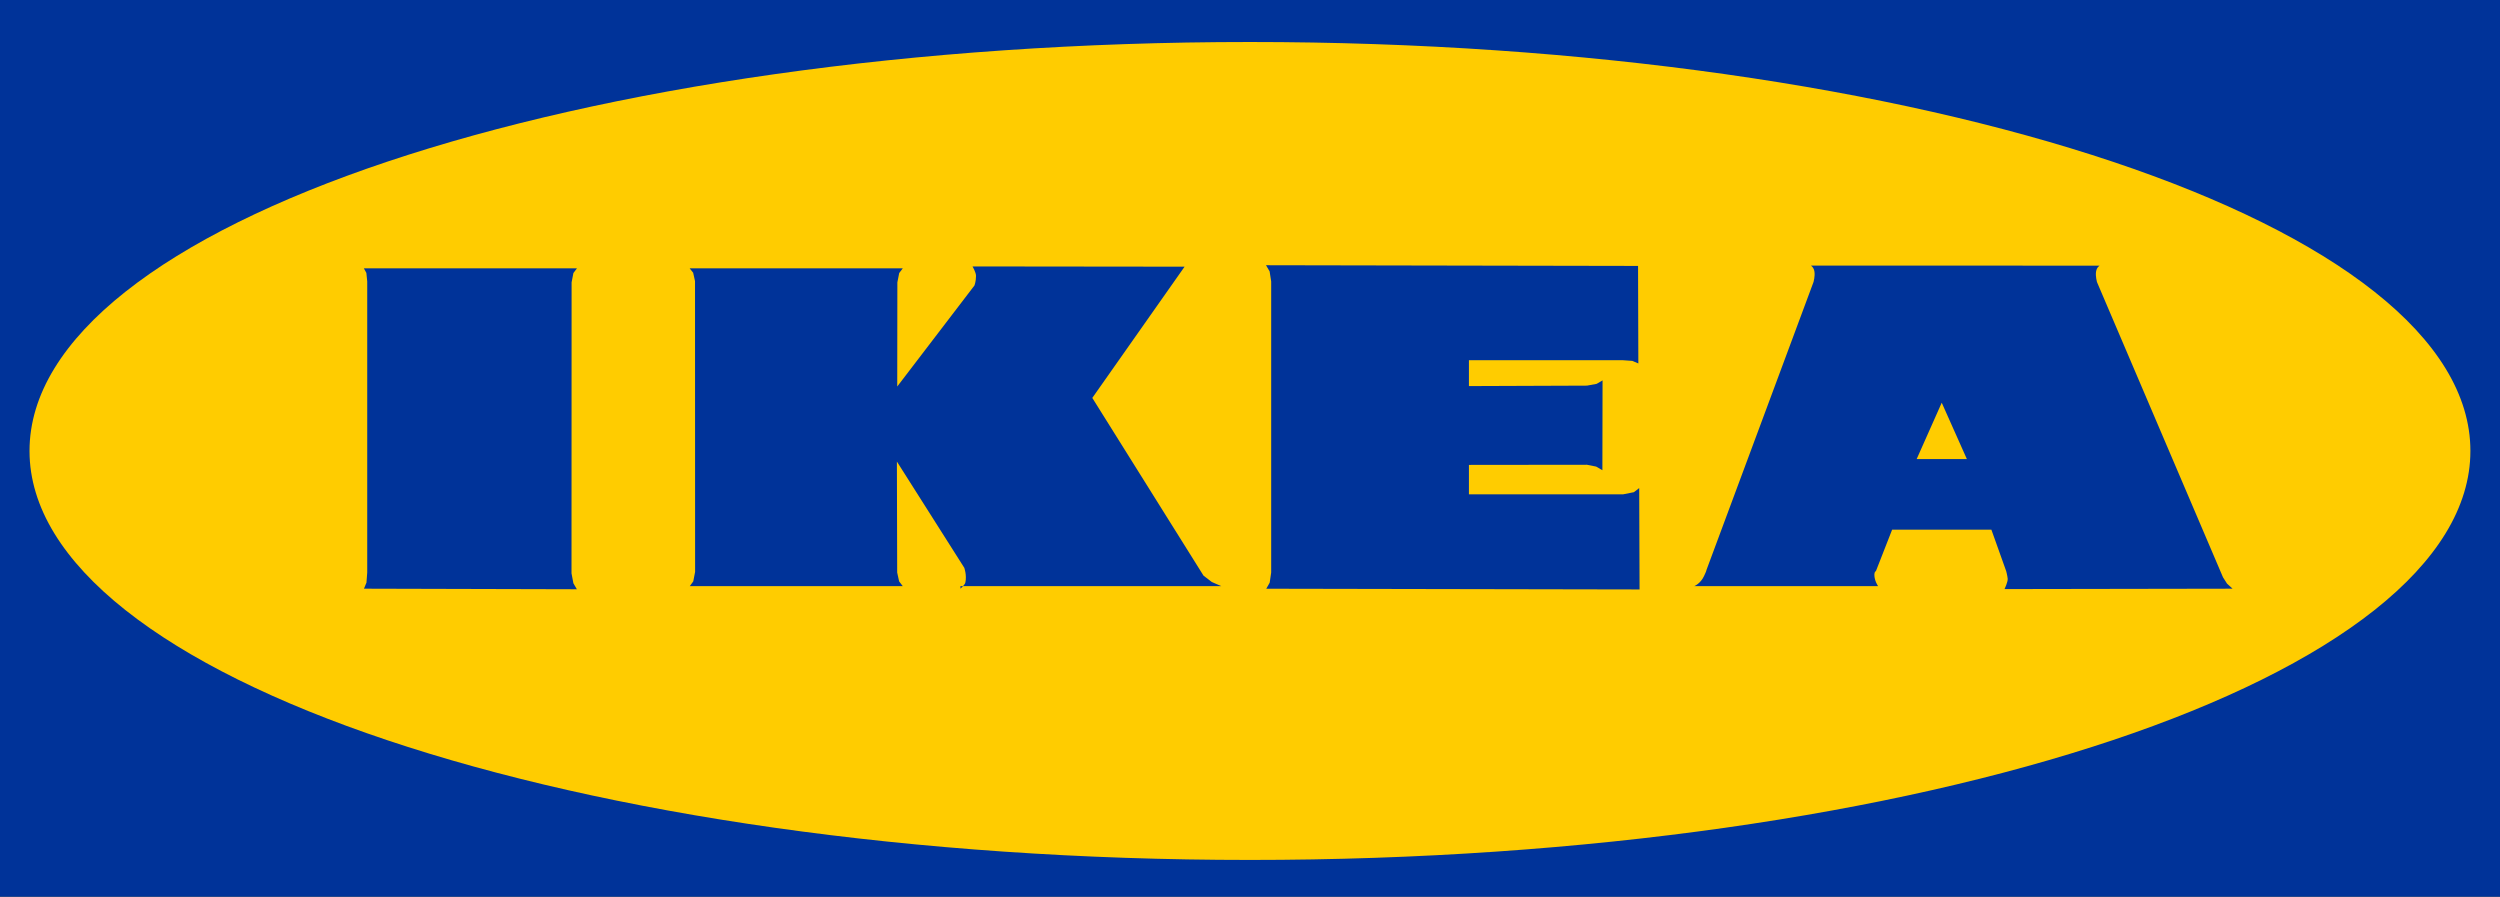
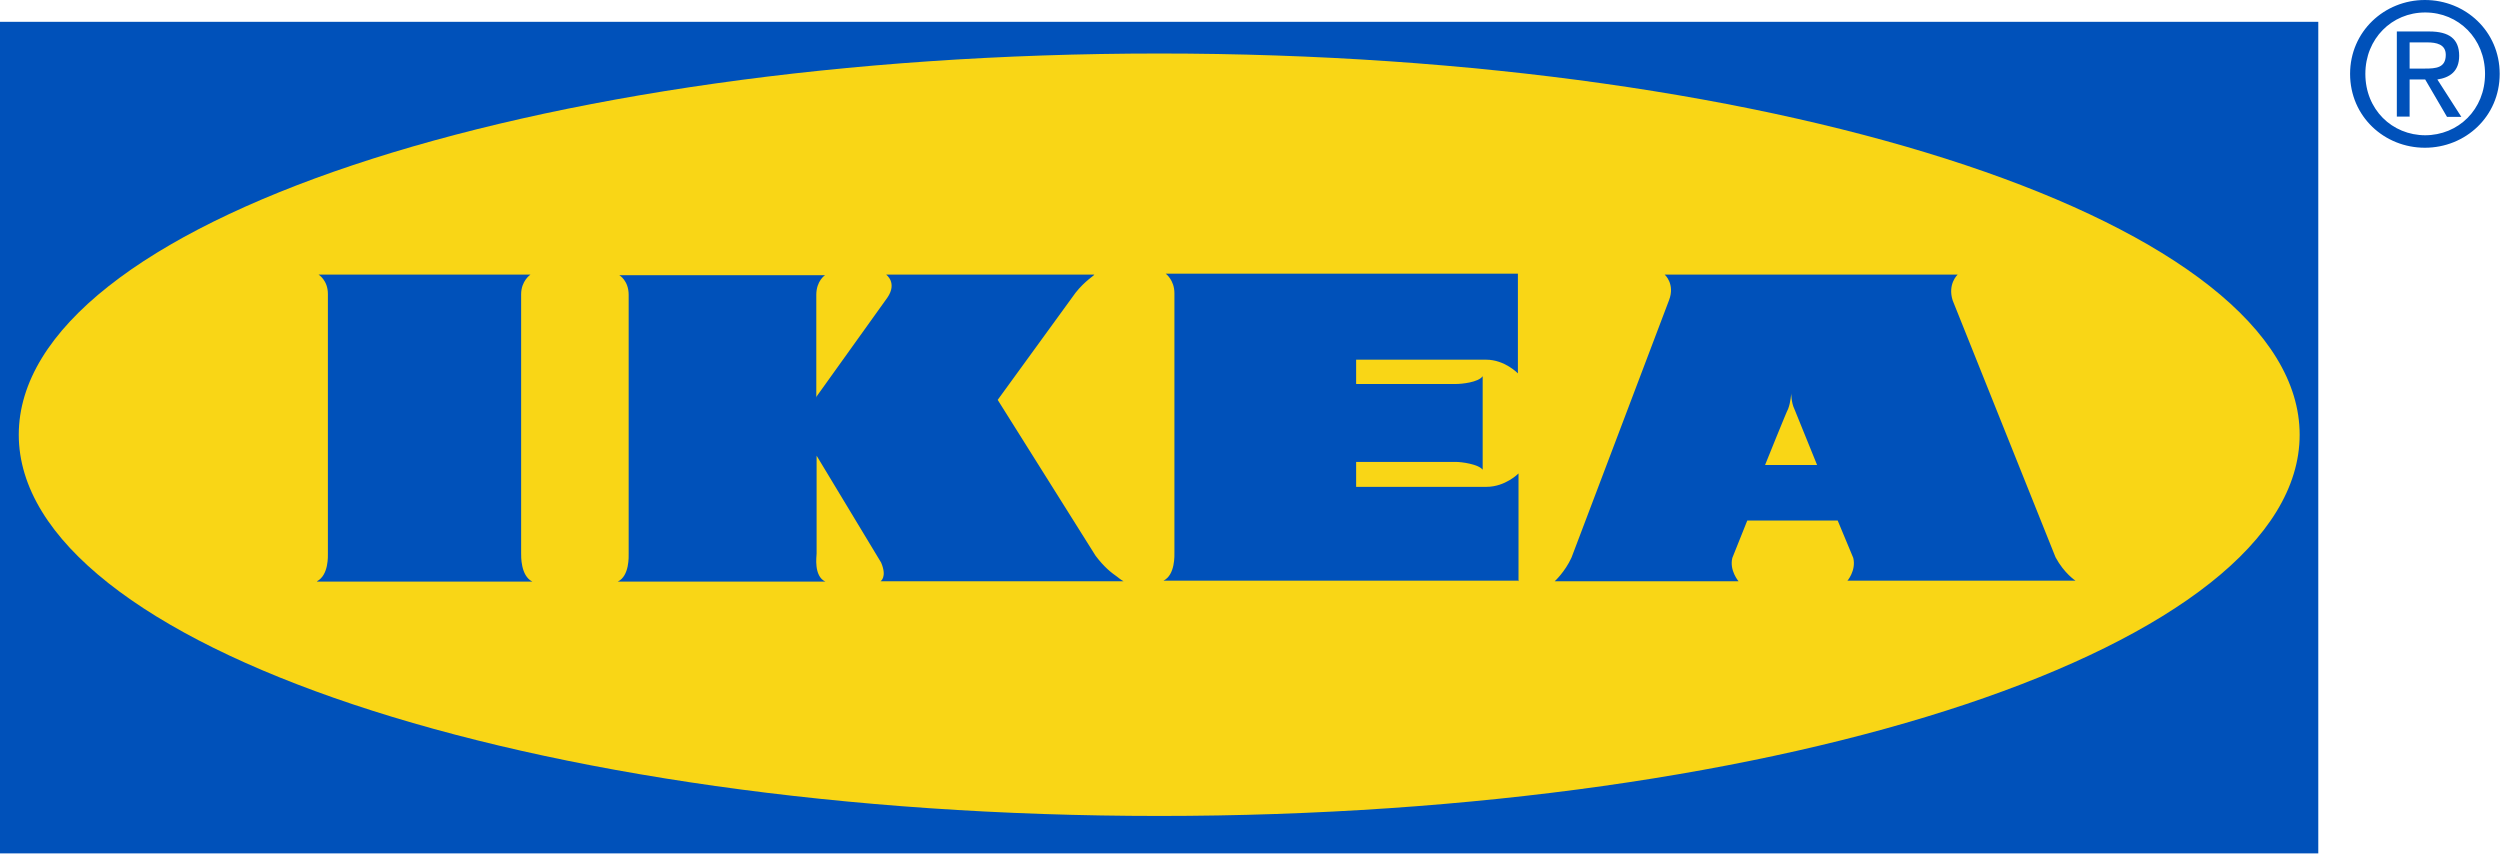
- <svg xmlns="http://www.w3.org/2000/svg" xmlns:xlink="http://www.w3.org/1999/xlink" version="1.1" id="Layer_1" x="0px" y="0px" width="354" height="127" viewBox="10 10.132 354 127" enable-background="new 10 10.132 380 129.736" xml:space="preserve">
-   <defs id="defs77" />
-   <g id="g3" transform="translate(-0.5000104,-2.368)">
-     <g id="g5">
-       <defs id="defs7">
-         <rect id="SVGID_1_" x="9.5" y="10.5" width="380" height="129" />
-       </defs>
-       <clipPath id="SVGID_2_">
-         <use xlink:href="#SVGID_1_" overflow="visible" id="use11" style="overflow:visible" x="0" y="0" width="380" height="129.736" />
-       </clipPath>
-     </g>
-     <g id="g15">
-       <defs id="defs17">
-         <rect id="SVGID_3_" x="9.5" y="10.5" width="380" height="129" />
-       </defs>
-       <clipPath id="SVGID_4_">
-         <use xlink:href="#SVGID_3_" overflow="visible" id="use21" style="overflow:visible" x="0" y="0" width="380" height="129.736" />
-       </clipPath>
-       <rect x="10.5" y="12.5" clip-path="url(#SVGID_4_)" width="354" height="127" id="rect23" style="fill:#ffcc00;stroke:none" />
-     </g>
-     <g id="g25">
-       <defs id="defs27">
-         <rect id="SVGID_5_" x="9.5" y="10.5" width="380" height="129" />
-       </defs>
-       <clipPath id="SVGID_6_">
-         <use xlink:href="#SVGID_5_" overflow="visible" id="use31" style="overflow:visible" x="0" y="0" width="380" height="129.736" />
-       </clipPath>
-       <path clip-path="url(#SVGID_6_)" d="m 10.5,12.5 h 354 v 127 h -354 v -127 z m 176.988,121.768 c 95.437,0 172.821,-25.941 172.821,-57.918 0,-31.979 -77.385,-57.902 -172.821,-57.902 -95.433,0 -172.809,25.924 -172.809,57.902 0,31.975 77.376,57.918 172.809,57.918" id="path33" style="fill:#003399;stroke:none" />
-     </g>
-     <g id="g35">
-       <defs id="defs37">
-         <rect id="SVGID_7_" x="9.5" y="10.5" width="380" height="129" />
-       </defs>
-       <clipPath id="SVGID_8_">
-         <use xlink:href="#SVGID_7_" overflow="visible" id="use41" style="overflow:visible" x="0" y="0" width="380" height="129.736" />
-       </clipPath>
-       <path clip-path="url(#SVGID_8_)" d="m 146.5,95.857 c 0,0 0.612,-0.53 0.694,-0.858 0.229,-1.067 -0.154,-2.103 -0.154,-2.103 L 137.5,77.857 V 77.76 l 0.042,15.807 0.272,1.254 0.518,0.68 H 108.17 l 0.497,-0.68 0.26,-1.344 -0.012,-41.164 -0.263,-1.192 -0.493,-0.621 h 30.174 l -0.506,0.662 -0.26,1.317 -0.018,14.752 10.929,-14.3 c 0,0 0.226,-0.56 0.226,-1.367 0,-0.508 -0.497,-1.336 -0.497,-1.336 l 30.03,0.034 -13.067,18.582 15.748,25.166 1.179,0.904 1.341,0.586 H 146.5 v 0.357 z" id="path43" style="fill:#003399;stroke:none;fill-opacity:1" />
-     </g>
-     <g id="g45">
-       <defs id="defs47">
-         <rect id="SVGID_9_" x="9.5" y="10.5" width="380" height="129" />
-       </defs>
-       <clipPath id="SVGID_10_">
-         <use xlink:href="#SVGID_9_" overflow="visible" id="use51" style="overflow:visible" x="0" y="0" width="380" height="129.736" />
-       </clipPath>
-       <path style="fill:#003399;stroke:none;fill-opacity:1" clip-path="url(#SVGID_10_)" d="m 91.426,93.688 0.267,1.406 0.49,0.844 -30.146,-0.081 0.355,-0.858 0.108,-1.433 0,-41.209 -0.122,-1.213 -0.353,-0.644 30.17,0 -0.502,0.662 -0.255,1.317 z" id="polygon53" />
-     </g>
-     <g id="g55">
-       <defs id="defs57">
-         <rect id="SVGID_11_" x="9.5" y="10.5" width="380" height="129" />
-       </defs>
-       <clipPath id="SVGID_12_">
-         <use xlink:href="#SVGID_11_" overflow="visible" id="use61" style="overflow:visible" x="0" y="0" width="380" height="129.736" />
-       </clipPath>
-       <path style="fill:#003399;stroke:none;fill-opacity:1" clip-path="url(#SVGID_12_)" d="m 235.211,67.105 1.371,-0.25 0.84,-0.492 -0.024,12.721 -0.882,-0.516 -1.305,-0.257 -16.711,0.019 0,4.17 21.819,0 1.537,-0.306 0.756,-0.583 0.05,14.355 -52.857,-0.103 0.484,-0.858 0.211,-1.437 0,-41.211 -0.223,-1.431 -0.51,-0.87 52.682,0.099 0.041,13.81 -0.857,-0.364 -1.434,-0.101 -21.699,0 0,3.669 z" id="polygon63" />
-     </g>
-     <g id="g65">
-       <defs id="defs67">
-         <rect id="SVGID_13_" x="9.5" y="10.5" width="380" height="129" />
-       </defs>
-       <clipPath id="SVGID_14_">
-         <use xlink:href="#SVGID_13_" overflow="visible" id="use71" style="overflow:visible" x="0" y="0" width="380" height="129.736" />
-       </clipPath>
-       <path clip-path="url(#SVGID_14_)" d="m 285.449,69.522 -3.547,7.978 h 7.105 l -3.558,-7.978 z M 267.298,52.421 c 0,0 0.224,-0.806 0.128,-1.448 -0.087,-0.628 -0.505,-0.868 -0.505,-0.868 l 40.885,0.012 c 0,0 -0.421,0.228 -0.509,0.871 -0.092,0.627 0.131,1.444 0.131,1.444 l 17.85,41.817 0.568,0.89 0.786,0.719 -32.288,0.056 c 0,0 0.495,-1.044 0.444,-1.479 -0.051,-0.463 -0.211,-1.06 -0.211,-1.06 L 292.48,87.5 h -14.054 l -2.298,5.874 c 0,0 -0.218,0.051 -0.218,0.503 0,0.88 0.529,1.623 0.529,1.623 h -26.037 c 0,0 0.896,-0.354 1.391,-1.437 0.404,-0.856 0.326,-0.806 0.326,-0.806 l 15.179,-40.836 z" id="path73" style="fill:#003399;stroke:none;fill-opacity:1" />
-     </g>
-   </g>
+ <svg xmlns="http://www.w3.org/2000/svg" viewBox="269.4 383.3 80.21 27.38">
+   <style>.b{fill:#0051BA;}</style>
+   <path d="M269.4 384h74.38v26.68H269.4z" class="b" />
+   <ellipse cx="306.592" cy="397.248" fill="#F9D616" rx="36.59" ry="12.231" />
+   <path d="M346.7 387.04h-.4v-2.73h1.04c.64 0 .96.24.96.78 0 .5-.3.7-.7.76l.77 1.2h-.46l-.7-1.2h-.5v1.2zm.5-1.54c.35 0 .67-.02.67-.44 0-.34-.3-.4-.6-.4h-.56v.84h.5zm-2.4.17c0-1.36 1.1-2.37 2.4-2.37 1.3 0 2.4 1 2.4 2.37s-1.1 2.37-2.4 2.37c-1.3 0-2.4-1-2.4-2.37zm2.4 1.97c1.08 0 1.93-.83 1.93-1.97 0-1.13-.85-1.97-1.92-1.97-1.07 0-1.92.84-1.92 1.97 0 1.14.85 1.97 1.93 1.97zM328.66 401.95s.3-.34.2-.75l-.5-1.2h-2.9l-.48 1.2c-.1.4.2.75.2.75h-5.9s.33-.3.54-.76l3.13-8.26c.2-.52-.14-.82-.14-.82h9.4s-.33.3-.16.83l3.3 8.24c.28.52.64.75.64.75h-7.32zm-.96-3.73l-.73-1.8c-.1-.2-.1-.5-.1-.5s-.02.3-.1.5c-.04.06-.74 1.8-.74 1.8h1.67zM279.57 401.95c.38-.2.35-.82.35-.9v-8.32c0-.44-.3-.62-.3-.62h6.8s-.3.2-.3.63v8.3c0 .1-.02.73.36.92h-6.9zM295.6 396.02l2.27-3.17c.33-.48-.04-.74-.04-.74h6.68c0 .03-.3.2-.6.58l-2.5 3.44 3.14 5c.28.37.5.54.7.68.12.1.2.14.2.14h-7.8s.22-.13.02-.6l-2.07-3.43v3.14c0 .08-.1.72.28.9h-6.66c.38-.18.35-.82.35-.9v-8.3c0-.46-.3-.63-.3-.63h6.6s-.28.18-.28.63v3.3zM318.12 401.95v-3.46s-.42.43-1.03.43h-4.18v-.8h3.2c.18 0 .72.07.86.25v-3c-.14.2-.68.25-.86.25h-3.2v-.78h4.17c.6 0 1.02.44 1.02.44v-3.2h-11.3s.28.2.28.63v8.3c0 .1.03.73-.35.92h11.37z" class="b" />
</svg>
